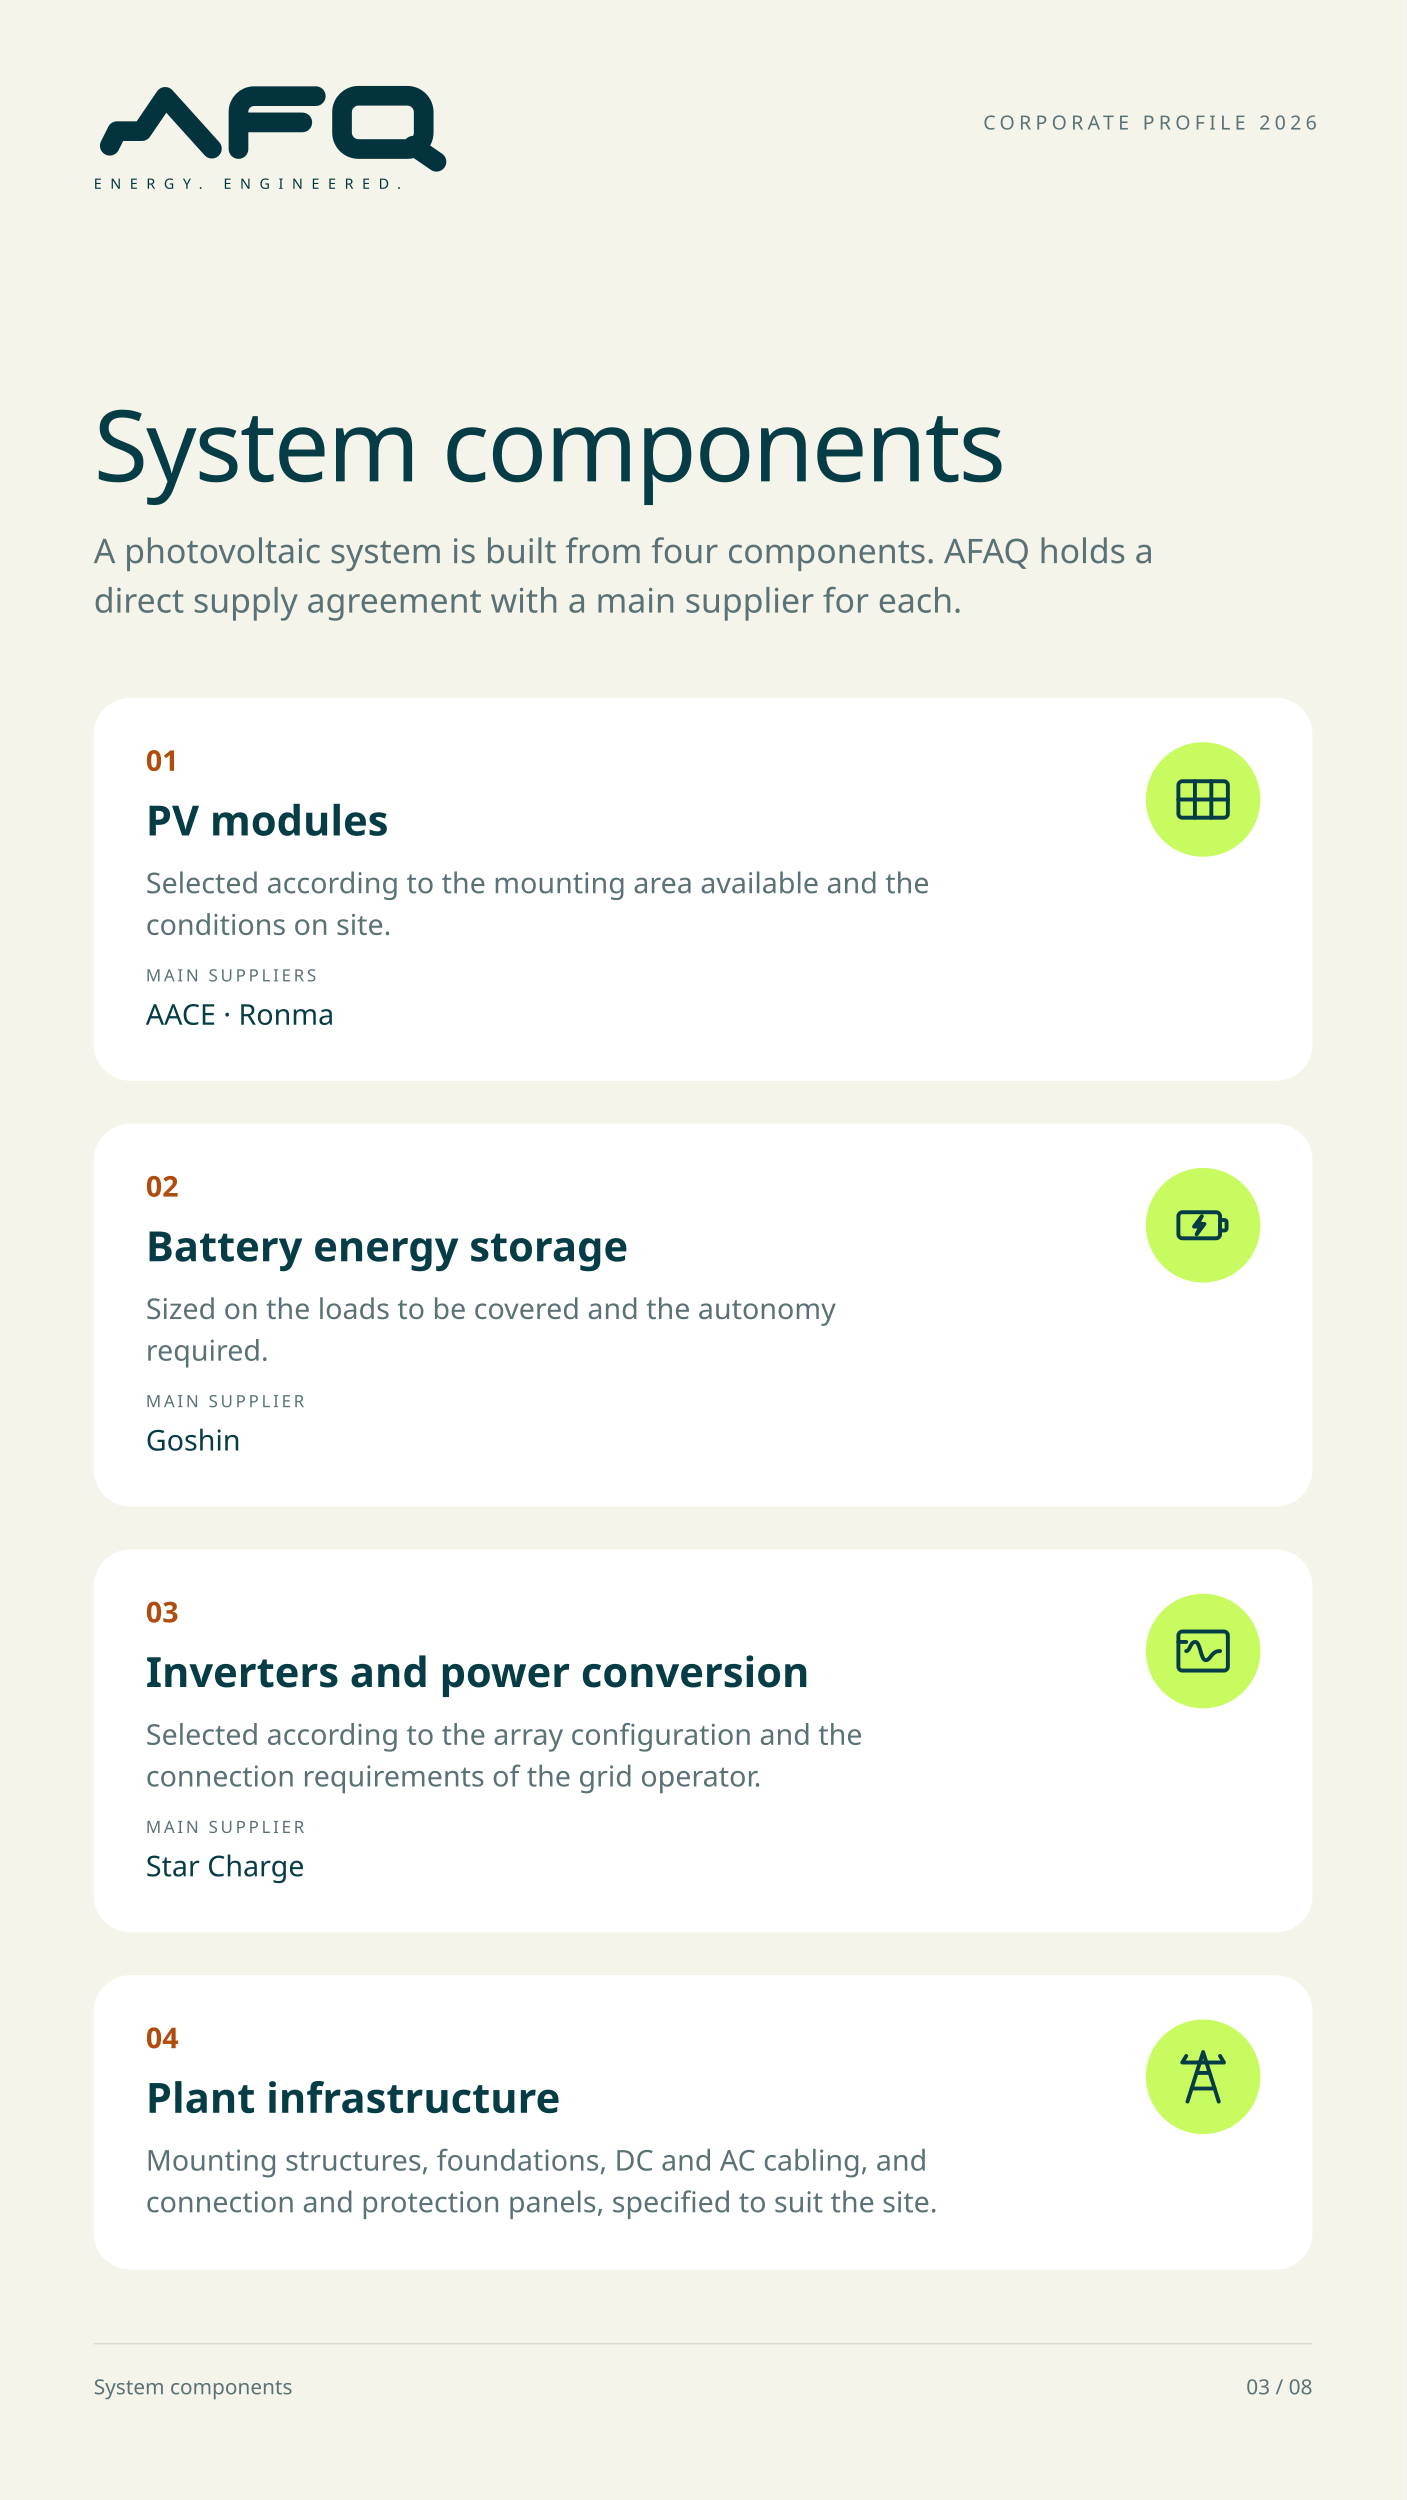
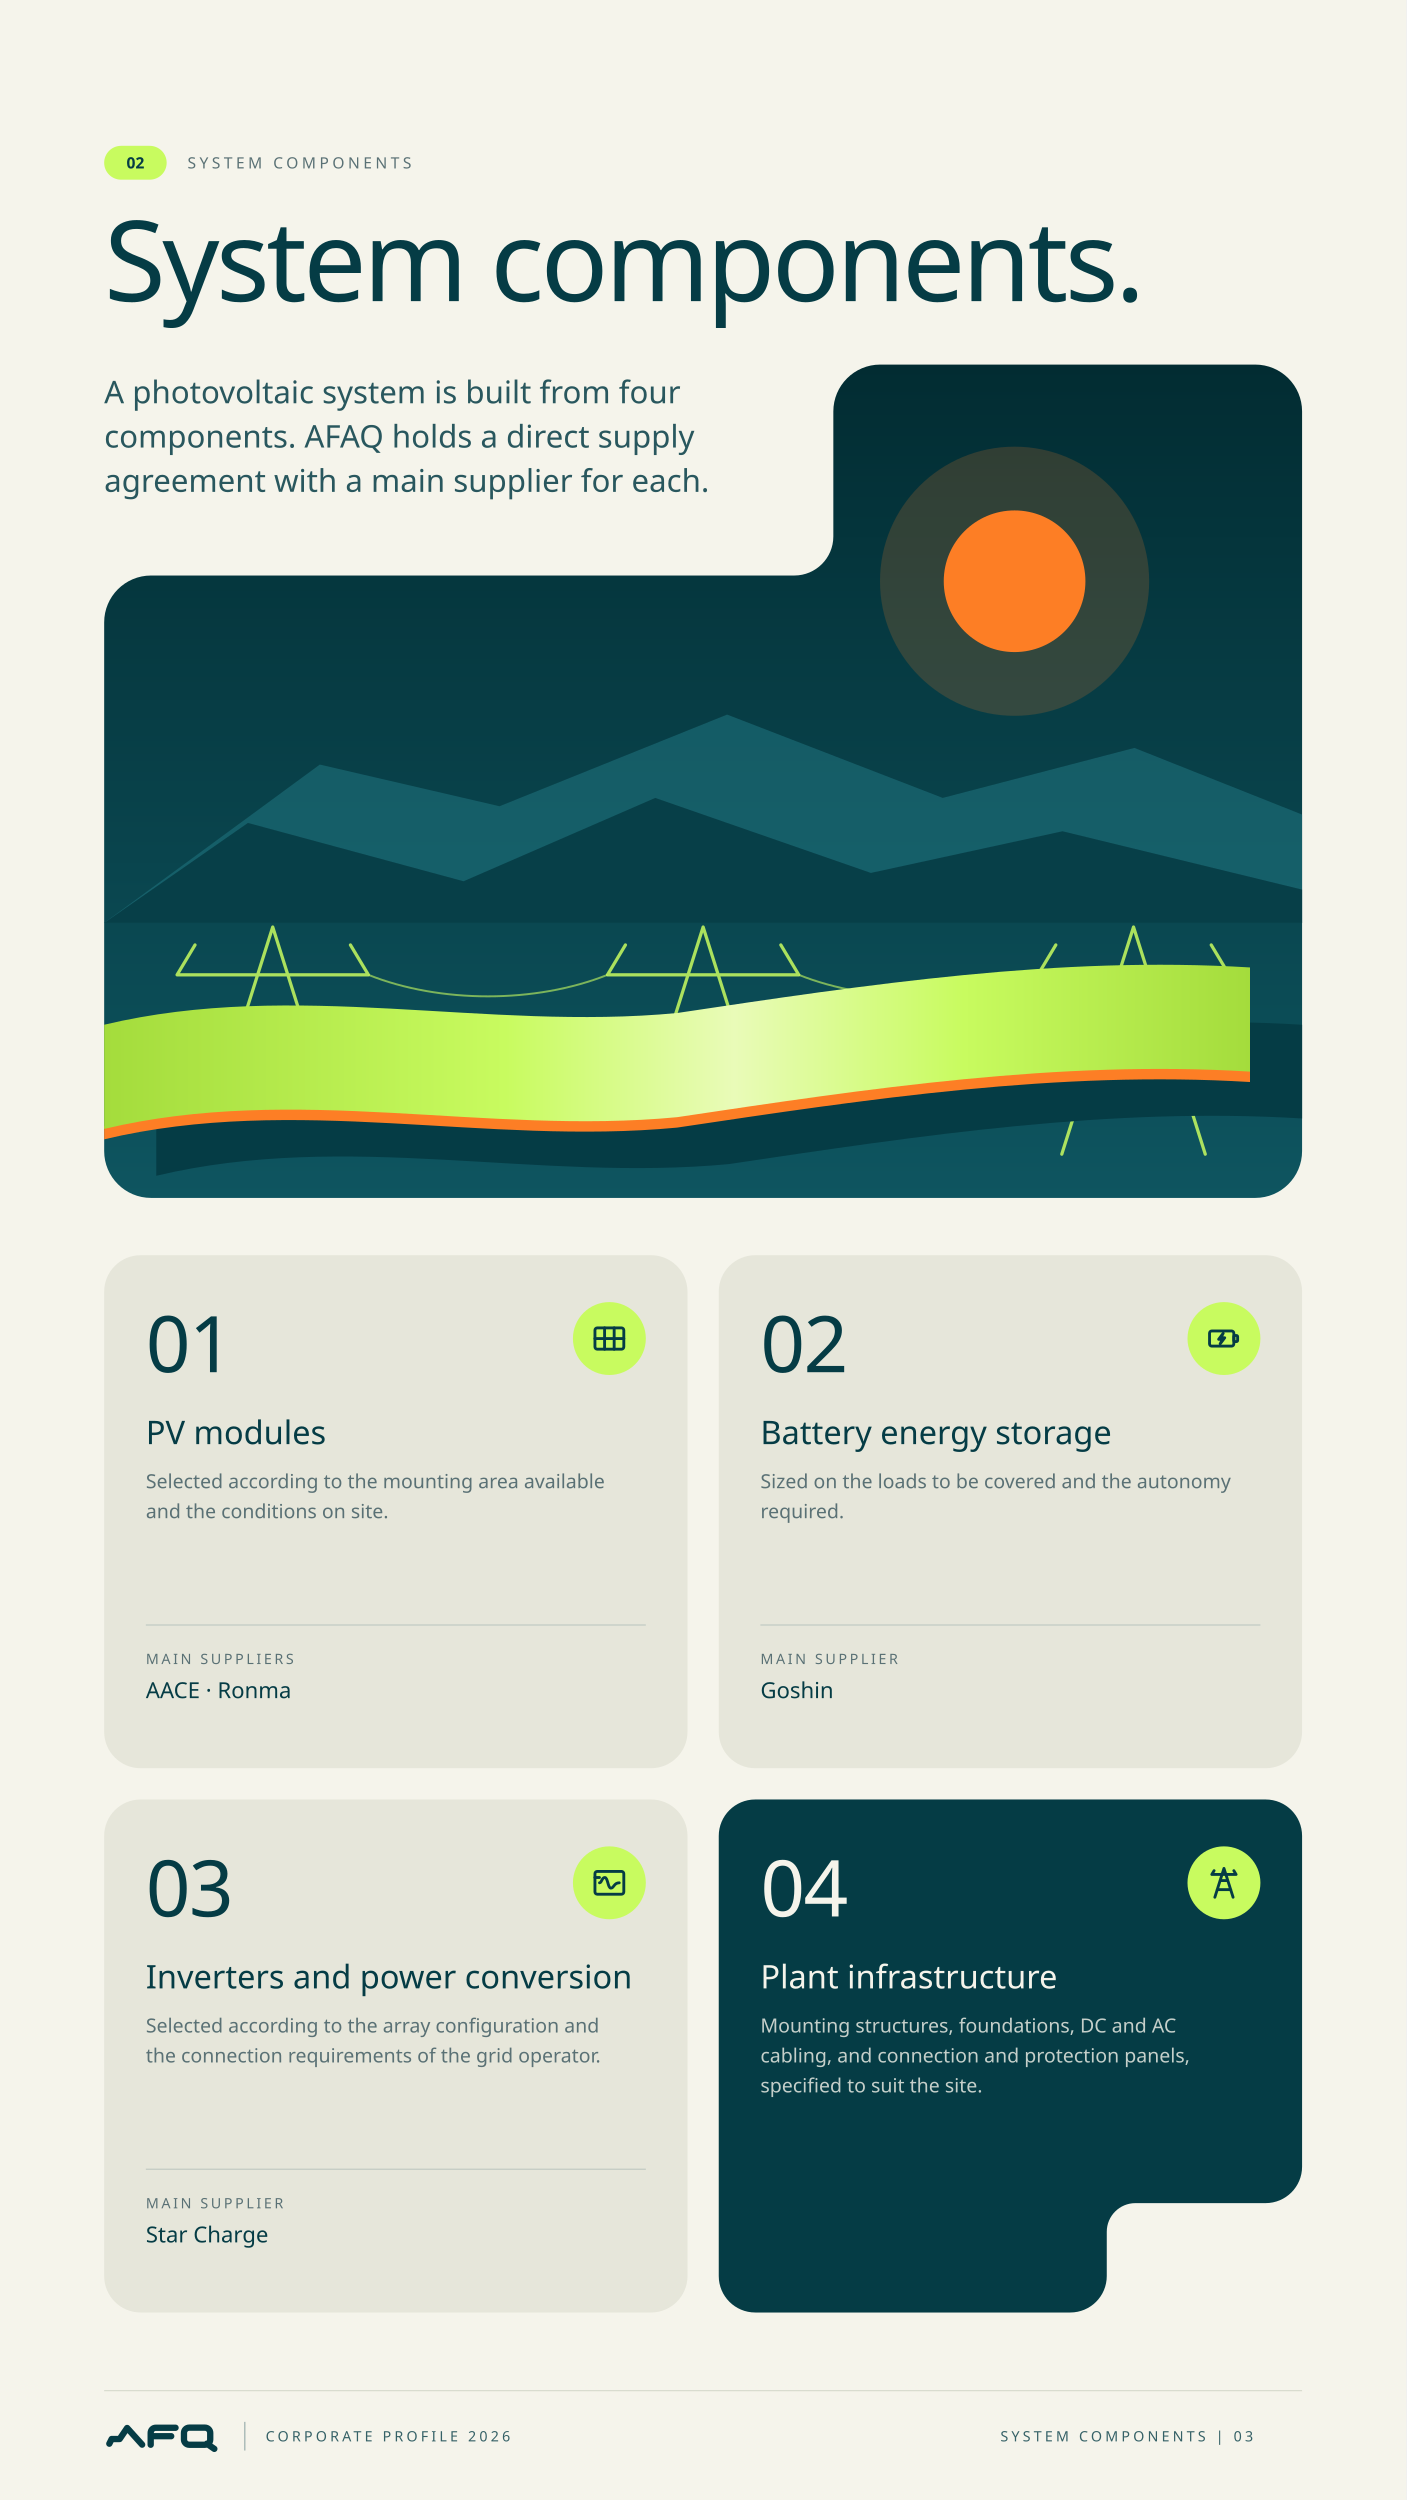
<svg xmlns="http://www.w3.org/2000/svg" width="1080" height="1920" viewBox="0 0 1080 1920">
+   <defs>
+     <linearGradient id="grad-1" gradientUnits="userSpaceOnUse" x1="0" y1="280" x2="0" y2="920">
+       <stop offset="0" stop-color="#022C32" stop-opacity="1" />
+       <stop offset="1" stop-color="#0E5560" stop-opacity="1" />
+     </linearGradient>
+     <linearGradient id="grad-2" gradientUnits="userSpaceOnUse" x1="80" y1="0" x2="960" y2="0">
+       <stop offset="0" stop-color="#A4DC3C" stop-opacity="1" />
+       <stop offset="0.35" stop-color="#C8FB5F" stop-opacity="1" />
+       <stop offset="0.55" stop-color="#E9FBB8" stop-opacity="1" />
+       <stop offset="0.75" stop-color="#C8FB5F" stop-opacity="1" />
+       <stop offset="1" stop-color="#A4DC3C" stop-opacity="1" />
+     </linearGradient>
+   </defs>
  <rect id="Background" x="0" y="0" width="1080" height="1920" fill="#F5F4EB" />
-   <g id="Header">
-     <g id="Logo-Lockup">
-       <g id="Wordmark-AFQ">
-         <path id="Letter-A" d="M 84.32 111.92 L 89.92 100.72 L 108.96 100.72 L 126.88 74.4 L 162.72 114.16" fill="none" stroke="#03343D" stroke-width="15.12" stroke-linecap="round" stroke-linejoin="round" />
-         <path id="Letter-F" d="M 183.16 114.44 L 183.16 85.88 C 183.16 79.22 188.54 73.84 195.2 73.84 L 242.52 73.84 M 183.16 94 L 232.16 94" fill="none" stroke="#03343D" stroke-width="15.12" stroke-linecap="round" stroke-linejoin="round" />
-         <path id="Letter-Q" d="M 262.68 86.16 C 262.68 79.2 268.32 73.56 275.28 73.56 L 312.8 73.56 C 319.76 73.56 325.4 79.2 325.4 86.16 L 325.4 101.84 C 325.4 108.8 319.76 114.44 312.8 114.44 L 275.28 114.44 C 268.32 114.44 262.68 108.8 262.68 101.84 Z M 317.28 111.92 L 335.2 124.24" fill="none" stroke="#03343D" stroke-width="15.12" stroke-linecap="round" stroke-linejoin="round" />
+   <g id="Eyebrow">
+     <rect id="Eyebrow-Pill" x="80" y="112" width="48" height="26" rx="13" fill="#C8FB5F" />
+     <text id="Eyebrow-Number" x="104" y="129.37" font-family="Inter-SemiBold" font-size="12" font-weight="600" fill="#053C45" text-anchor="middle">02</text>
+     <text id="Eyebrow-Label" x="144" y="129.37" font-family="Inter-Medium" font-size="12" font-weight="500" fill="#5A7175" letter-spacing="2.64">SYSTEM COMPONENTS</text>
+   </g>
+   <text id="Title" x="80" y="231.28" font-family="Inter-Light" font-size="86" font-weight="300" fill="#053C45" letter-spacing="-2.58">System components.</text>
+   <g id="Subtitle">
+     <text id="Subtitle-line" x="80" y="309.73" font-family="Inter-Regular" font-size="24" font-weight="400" fill="#053C45" opacity="0.85">A photovoltaic system is built from four</text>
+     <text id="Subtitle-line-2" x="80" y="343.73" font-family="Inter-Regular" font-size="24" font-weight="400" fill="#053C45" opacity="0.85">components. AFAQ holds a direct supply</text>
+     <text id="Subtitle-line-3" x="80" y="377.73" font-family="Inter-Regular" font-size="24" font-weight="400" fill="#053C45" opacity="0.85">agreement with a main supplier for each.</text>
+   </g>
+   <g id="Photo-Plant">
+     <path id="Photo-Plant__set-image-fill" d="M 640 316 C 640 296.12 656.12 280 676 280 L 964 280 C 983.88 280 1000 296.12 1000 316 L 1000 884 C 1000 903.88 983.88 920 964 920 L 116 920 C 96.12 920 80 903.88 80 884 L 80 478 C 80 458.12 96.12 442 116 442 L 610 442 C 626.57 442 640 428.57 640 412 Z" fill="url(#grad-1)" />
+     <g id="Placeholder-Art--delete-after-placing-photo">
+       <circle id="Sun-Glow" cx="779.2" cy="446.4" r="103.36" fill="#FD7E25" opacity="0.18" />
+       <circle id="Sun" cx="779.2" cy="446.4" r="54.4" fill="#FD7E25" />
+       <path id="Mountains-Far" d="M 80 708.8 L 245.6 587.2 L 383.6 619.2 L 558.4 548.8 L 724 612.8 L 871.2 574.4 L 1000 625.6 L 1000 708.8 Z" fill="#1F7580" opacity="0.55" />
+       <path id="Mountains-Near" d="M 80 708.8 L 190.4 632 L 356 676.8 L 503.2 612.8 L 668.8 670.4 L 816 638.4 L 1000 683.2 L 1000 708.8 Z" fill="#053C45" opacity="0.9" />
+       <g id="Transmission-Line">
+         <path id="Pylon-1" d="M 209.45 711.95 L 154.36 886.4 M 209.45 711.95 L 264.55 886.4 M 168.14 840.49 L 250.77 840.49 M 186.5 785.4 L 232.41 785.4 M 136 748.67 L 282.91 748.67 M 136 748.67 L 149.77 725.72 M 282.91 748.67 L 269.14 725.72" fill="none" stroke="#C8FB5F" stroke-width="2.5" stroke-linecap="round" stroke-linejoin="round" opacity="0.85" />
+         <path id="Pylon-2" d="M 540 711.95 L 484.91 886.4 M 540 711.95 L 595.09 886.4 M 498.68 840.49 L 581.32 840.49 M 517.05 785.4 L 562.95 785.4 M 466.55 748.67 L 613.45 748.67 M 466.55 748.67 L 480.32 725.72 M 613.45 748.67 L 599.68 725.72" fill="none" stroke="#C8FB5F" stroke-width="2.5" stroke-linecap="round" stroke-linejoin="round" opacity="0.85" />
+         <path id="Pylon-3" d="M 870.55 711.95 L 815.45 886.4 M 870.55 711.95 L 925.64 886.4 M 829.23 840.49 L 911.86 840.49 M 847.59 785.4 L 893.5 785.4 M 797.09 748.67 L 944 748.67 M 797.09 748.67 L 810.86 725.72 M 944 748.67 L 930.23 725.72" fill="none" stroke="#C8FB5F" stroke-width="2.5" stroke-linecap="round" stroke-linejoin="round" opacity="0.85" />
+         <path id="Cable-1" d="M 282.91 748.67 C 338 770.71 411.45 770.71 466.55 748.67" fill="none" stroke="#C8FB5F" stroke-width="1.5" stroke-linecap="butt" stroke-linejoin="round" opacity="0.6" />
+         <path id="Cable-2" d="M 613.45 748.67 C 668.55 770.71 742 770.71 797.09 748.67" fill="none" stroke="#C8FB5F" stroke-width="1.5" stroke-linecap="butt" stroke-linejoin="round" opacity="0.6" />
      </g>
-       <text id="Tagline" x="72" y="145" font-family="Inter-Medium" font-size="11" font-weight="500" fill="#03343D" letter-spacing="6.6">ENERGY. ENGINEERED.</text>
    </g>
-     <text id="Eyebrow" x="1011.3" y="99.46" font-family="Inter-Medium" font-size="15" font-weight="500" fill="#5A7175" letter-spacing="3.3" text-anchor="end">CORPORATE PROFILE 2026</text>
  </g>
-   <text id="Title" x="72" y="369.65" font-family="Inter-Light" font-size="76" font-weight="300" fill="#053C45" letter-spacing="-1.52">System components</text>
-   <g id="Subtitle">
-     <text id="Subtitle-line" x="72" y="432.46" font-family="Inter-Regular" font-size="26" font-weight="400" fill="#5A7175">A photovoltaic system is built from four components. AFAQ holds a</text>
-     <text id="Subtitle-line-2" x="72" y="470.46" font-family="Inter-Regular" font-size="26" font-weight="400" fill="#5A7175">direct supply agreement with a main supplier for each.</text>
+   <g id="Ribbon">
+     <path id="Ribbon-Teal" d="M 120 831 C 267 796 413 836 560 822 C 707 800 853 778 1000 787 L 1000 859 C 853 850 707 872 560 894 C 413 908 267 868 120 903 Z" fill="#053C45" />
+     <path id="Ribbon-Orange" d="M 80 865 C 227 830 373 870 520 856 C 667 834 813 812 960 821 L 960 831 C 813 822 667 844 520 866 C 373 880 227 840 80 875 Z" fill="#FD7E25" />
+     <path id="Ribbon-Lime" d="M 80 787 C 227 752 373 792 520 778 C 667 756 813 734 960 743 L 960 823 C 813 814 667 836 520 858 C 373 872 227 832 80 867 Z" fill="url(#grad-2)" />
  </g>
  <g id="Card-01">
-     <rect id="Card-Shape" x="72" y="536" width="936" height="294" rx="28" fill="#FFFFFF" />
-     <text id="Number" x="112" y="592" font-family="Inter-SemiBold" font-size="22" font-weight="600" fill="#B04C0E">01</text>
-     <circle id="Icon-Disc" cx="924" cy="614" r="44" fill="#C8FB5F" />
+     <rect id="Card-Shape" x="80" y="964" width="448" height="394" rx="28" fill="#E6E6DA" />
+     <text id="Number" x="112" y="1053.83" font-family="Inter-Light" font-size="60" font-weight="300" fill="#053C45" letter-spacing="-1.2">01</text>
+     <circle id="Icon-Disc" cx="468" cy="1028" r="28" fill="#C8FB5F" />
    <g id="Icon">
-       <path id="Icon-pv-module-1" d="M 905 603 C 905 601.34 906.34 600 908 600 L 940 600 C 941.66 600 943 601.34 943 603 L 943 625 C 943 626.66 941.66 628 940 628 L 908 628 C 906.34 628 905 626.66 905 625 Z" fill="none" stroke="#053C45" stroke-width="3" stroke-linecap="round" stroke-linejoin="round" />
-       <path id="Icon-pv-module-2" d="M 917.7 600 L 917.7 628 M 930.3 600 L 930.3 628 M 905 614 L 943 614" fill="none" stroke="#053C45" stroke-width="3" stroke-linecap="round" stroke-linejoin="round" />
+       <path id="Icon-pv-module-1" d="M 456.92 1021.58 C 456.92 1020.62 457.7 1019.83 458.67 1019.83 L 477.33 1019.83 C 478.3 1019.83 479.08 1020.62 479.08 1021.58 L 479.08 1034.42 C 479.08 1035.38 478.3 1036.17 477.33 1036.17 L 458.67 1036.17 C 457.7 1036.17 456.92 1035.38 456.92 1034.42 Z" fill="none" stroke="#053C45" stroke-width="2.2" stroke-linecap="round" stroke-linejoin="round" />
+       <path id="Icon-pv-module-2" d="M 464.32 1019.83 L 464.32 1036.17 M 471.68 1019.83 L 471.68 1036.17 M 456.92 1028 L 479.08 1028" fill="none" stroke="#053C45" stroke-width="2.2" stroke-linecap="round" stroke-linejoin="round" />
    </g>
-     <text id="Card-Title" x="112" y="641.64" font-family="Inter-SemiBold" font-size="32" font-weight="600" fill="#053C45">PV modules</text>
+     <text id="Card-Title" x="112" y="1109.09" font-family="Inter-Regular" font-size="25" font-weight="400" fill="#053C45">PV modules</text>
    <g id="Card-Note">
-       <text id="Card-Note-line" x="112" y="686" font-family="Inter-Regular" font-size="22" font-weight="400" fill="#5A7175">Selected according to the mounting area available and the</text>
-       <text id="Card-Note-line-2" x="112" y="718" font-family="Inter-Regular" font-size="22" font-weight="400" fill="#5A7175">conditions on site.</text>
+       <text id="Card-Note-line" x="112" y="1142.96" font-family="Inter-Regular" font-size="15" font-weight="400" fill="#5A7175">Selected according to the mounting area available</text>
+       <text id="Card-Note-line-2" x="112" y="1165.96" font-family="Inter-Regular" font-size="15" font-weight="400" fill="#5A7175">and the conditions on site.</text>
    </g>
-     <text id="Supplier-Label" x="112" y="753.73" font-family="Inter-Medium" font-size="13" font-weight="500" fill="#5A7175" letter-spacing="2.08">MAIN SUPPLIERS</text>
-     <text id="Supplier" x="112" y="787" font-family="Inter-Medium" font-size="22" font-weight="500" fill="#053C45">AACE · Ronma</text>
+     <path id="Card-Divider" d="M 112 1248 L 496 1248" fill="none" stroke="#053C45" stroke-width="1" stroke-linecap="butt" stroke-linejoin="round" opacity="0.15" />
+     <text id="Supplier-Label" x="112" y="1278" font-family="Inter-Medium" font-size="11" font-weight="500" fill="#5A7175" letter-spacing="1.98">MAIN SUPPLIERS</text>
+     <text id="Supplier" x="112" y="1304.18" font-family="Inter-Medium" font-size="17" font-weight="500" fill="#053C45">AACE · Ronma</text>
  </g>
  <g id="Card-02">
-     <rect id="Card-Shape-2" x="72" y="863" width="936" height="294" rx="28" fill="#FFFFFF" />
-     <text id="Number-2" x="112" y="919" font-family="Inter-SemiBold" font-size="22" font-weight="600" fill="#B04C0E">02</text>
-     <circle id="Icon-Disc-2" cx="924" cy="941" r="44" fill="#C8FB5F" />
+     <rect id="Card-Shape-2" x="552" y="964" width="448" height="394" rx="28" fill="#E6E6DA" />
+     <text id="Number-2" x="584" y="1053.83" font-family="Inter-Light" font-size="60" font-weight="300" fill="#053C45" letter-spacing="-1.2">02</text>
+     <circle id="Icon-Disc-2" cx="940" cy="1028" r="28" fill="#C8FB5F" />
    <g id="Icon-2">
-       <path id="Icon-battery-1" d="M 905 934 C 905 932.34 906.34 931 908 931 L 934 931 C 935.66 931 937 932.34 937 934 L 937 948 C 937 949.66 935.66 951 934 951 L 908 951 C 906.34 951 905 949.66 905 948 Z" fill="none" stroke="#053C45" stroke-width="3" stroke-linecap="round" stroke-linejoin="round" />
-       <path id="Icon-battery-2" d="M 937 938.5 C 937 937.67 937.67 937 938.5 937 L 940.5 937 C 941.33 937 942 937.67 942 938.5 L 942 943.5 C 942 944.33 941.33 945 940.5 945 L 938.5 945 C 937.67 945 937 944.33 937 943.5 Z" fill="none" stroke="#053C45" stroke-width="3" stroke-linecap="round" stroke-linejoin="round" />
-       <path id="Icon-battery-3" d="M 923 934 L 917 942 L 922 942 L 919 948 L 925 940 L 920 940 Z" fill="none" stroke="#053C45" stroke-width="3" stroke-linecap="round" stroke-linejoin="round" />
+       <path id="Icon-battery-1" d="M 928.92 1023.92 C 928.92 1022.95 929.7 1022.17 930.67 1022.17 L 945.83 1022.17 C 946.8 1022.17 947.58 1022.95 947.58 1023.92 L 947.58 1032.08 C 947.58 1033.05 946.8 1033.83 945.83 1033.83 L 930.67 1033.83 C 929.7 1033.83 928.92 1033.05 928.92 1032.08 Z" fill="none" stroke="#053C45" stroke-width="2.2" stroke-linecap="round" stroke-linejoin="round" />
+       <path id="Icon-battery-2" d="M 947.58 1026.54 C 947.58 1026.06 947.97 1025.67 948.46 1025.67 L 949.62 1025.67 C 950.11 1025.67 950.5 1026.06 950.5 1026.54 L 950.5 1029.46 C 950.5 1029.94 950.11 1030.33 949.62 1030.33 L 948.46 1030.33 C 947.97 1030.33 947.58 1029.94 947.58 1029.46 Z" fill="none" stroke="#053C45" stroke-width="2.2" stroke-linecap="round" stroke-linejoin="round" />
+       <path id="Icon-battery-3" d="M 939.42 1023.92 L 935.92 1028.58 L 938.83 1028.58 L 937.08 1032.08 L 940.58 1027.42 L 937.67 1027.42 Z" fill="none" stroke="#053C45" stroke-width="2.2" stroke-linecap="round" stroke-linejoin="round" />
    </g>
-     <text id="Card-Title-2" x="112" y="968.64" font-family="Inter-SemiBold" font-size="32" font-weight="600" fill="#053C45">Battery energy storage</text>
+     <text id="Card-Title-2" x="584" y="1109.09" font-family="Inter-Regular" font-size="25" font-weight="400" fill="#053C45">Battery energy storage</text>
    <g id="Card-Note-2">
-       <text id="Card-Note-line-3" x="112" y="1013" font-family="Inter-Regular" font-size="22" font-weight="400" fill="#5A7175">Sized on the loads to be covered and the autonomy</text>
-       <text id="Card-Note-line-4" x="112" y="1045" font-family="Inter-Regular" font-size="22" font-weight="400" fill="#5A7175">required.</text>
+       <text id="Card-Note-line-3" x="584" y="1142.96" font-family="Inter-Regular" font-size="15" font-weight="400" fill="#5A7175">Sized on the loads to be covered and the autonomy</text>
+       <text id="Card-Note-line-4" x="584" y="1165.96" font-family="Inter-Regular" font-size="15" font-weight="400" fill="#5A7175">required.</text>
    </g>
-     <text id="Supplier-Label-2" x="112" y="1080.73" font-family="Inter-Medium" font-size="13" font-weight="500" fill="#5A7175" letter-spacing="2.08">MAIN SUPPLIER</text>
-     <text id="Supplier-2" x="112" y="1114" font-family="Inter-Medium" font-size="22" font-weight="500" fill="#053C45">Goshin</text>
+     <path id="Card-Divider-2" d="M 584 1248 L 968 1248" fill="none" stroke="#053C45" stroke-width="1" stroke-linecap="butt" stroke-linejoin="round" opacity="0.15" />
+     <text id="Supplier-Label-2" x="584" y="1278" font-family="Inter-Medium" font-size="11" font-weight="500" fill="#5A7175" letter-spacing="1.98">MAIN SUPPLIER</text>
+     <text id="Supplier-2" x="584" y="1304.18" font-family="Inter-Medium" font-size="17" font-weight="500" fill="#053C45">Goshin</text>
  </g>
  <g id="Card-03">
-     <rect id="Card-Shape-3" x="72" y="1190" width="936" height="294" rx="28" fill="#FFFFFF" />
-     <text id="Number-3" x="112" y="1246" font-family="Inter-SemiBold" font-size="22" font-weight="600" fill="#B04C0E">03</text>
-     <circle id="Icon-Disc-3" cx="924" cy="1268" r="44" fill="#C8FB5F" />
+     <rect id="Card-Shape-3" x="80" y="1382" width="448" height="394" rx="28" fill="#E6E6DA" />
+     <text id="Number-3" x="112" y="1471.83" font-family="Inter-Light" font-size="60" font-weight="300" fill="#053C45" letter-spacing="-1.2">03</text>
+     <circle id="Icon-Disc-3" cx="468" cy="1446" r="28" fill="#C8FB5F" />
    <g id="Icon-3">
-       <path id="Icon-inverter-1" d="M 905 1256 C 905 1254.34 906.34 1253 908 1253 L 940 1253 C 941.66 1253 943 1254.34 943 1256 L 943 1280 C 943 1281.66 941.66 1283 940 1283 L 908 1283 C 906.34 1283 905 1281.66 905 1280 Z" fill="none" stroke="#053C45" stroke-width="3" stroke-linecap="round" stroke-linejoin="round" />
-       <path id="Icon-inverter-2" d="M 911 1268 C 914 1268 914 1261 918 1261 C 922 1261 922 1275 926 1275 C 930 1275 930 1268 937 1268" fill="none" stroke="#053C45" stroke-width="3" stroke-linecap="round" stroke-linejoin="round" />
-       <path id="Icon-inverter-3" d="M 905 1261 L 911 1261" fill="none" stroke="#053C45" stroke-width="3" stroke-linecap="round" stroke-linejoin="round" />
+       <path id="Icon-inverter-1" d="M 456.92 1439 C 456.92 1438.03 457.7 1437.25 458.67 1437.25 L 477.33 1437.25 C 478.3 1437.25 479.08 1438.03 479.08 1439 L 479.08 1453 C 479.08 1453.97 478.3 1454.75 477.33 1454.75 L 458.67 1454.75 C 457.7 1454.75 456.92 1453.97 456.92 1453 Z" fill="none" stroke="#053C45" stroke-width="2.2" stroke-linecap="round" stroke-linejoin="round" />
+       <path id="Icon-inverter-2" d="M 460.42 1446 C 462.17 1446 462.17 1441.92 464.5 1441.92 C 466.83 1441.92 466.83 1450.08 469.17 1450.08 C 471.5 1450.08 471.5 1446 475.58 1446" fill="none" stroke="#053C45" stroke-width="2.2" stroke-linecap="round" stroke-linejoin="round" />
+       <path id="Icon-inverter-3" d="M 456.92 1441.92 L 460.42 1441.92" fill="none" stroke="#053C45" stroke-width="2.2" stroke-linecap="round" stroke-linejoin="round" />
    </g>
-     <text id="Card-Title-3" x="112" y="1295.64" font-family="Inter-SemiBold" font-size="32" font-weight="600" fill="#053C45">Inverters and power conversion</text>
+     <text id="Card-Title-3" x="112" y="1527.09" font-family="Inter-Regular" font-size="25" font-weight="400" fill="#053C45">Inverters and power conversion</text>
    <g id="Card-Note-3">
-       <text id="Card-Note-line-5" x="112" y="1340" font-family="Inter-Regular" font-size="22" font-weight="400" fill="#5A7175">Selected according to the array configuration and the</text>
-       <text id="Card-Note-line-6" x="112" y="1372" font-family="Inter-Regular" font-size="22" font-weight="400" fill="#5A7175">connection requirements of the grid operator.</text>
+       <text id="Card-Note-line-5" x="112" y="1560.96" font-family="Inter-Regular" font-size="15" font-weight="400" fill="#5A7175">Selected according to the array configuration and</text>
+       <text id="Card-Note-line-6" x="112" y="1583.96" font-family="Inter-Regular" font-size="15" font-weight="400" fill="#5A7175">the connection requirements of the grid operator.</text>
    </g>
-     <text id="Supplier-Label-3" x="112" y="1407.73" font-family="Inter-Medium" font-size="13" font-weight="500" fill="#5A7175" letter-spacing="2.08">MAIN SUPPLIER</text>
-     <text id="Supplier-3" x="112" y="1441" font-family="Inter-Medium" font-size="22" font-weight="500" fill="#053C45">Star Charge</text>
+     <path id="Card-Divider-3" d="M 112 1666 L 496 1666" fill="none" stroke="#053C45" stroke-width="1" stroke-linecap="butt" stroke-linejoin="round" opacity="0.15" />
+     <text id="Supplier-Label-3" x="112" y="1696" font-family="Inter-Medium" font-size="11" font-weight="500" fill="#5A7175" letter-spacing="1.98">MAIN SUPPLIER</text>
+     <text id="Supplier-3" x="112" y="1722.18" font-family="Inter-Medium" font-size="17" font-weight="500" fill="#053C45">Star Charge</text>
  </g>
  <g id="Card-04">
-     <rect id="Card-Shape-4" x="72" y="1517" width="936" height="226" rx="28" fill="#FFFFFF" />
-     <text id="Number-4" x="112" y="1573" font-family="Inter-SemiBold" font-size="22" font-weight="600" fill="#B04C0E">04</text>
-     <circle id="Icon-Disc-4" cx="924" cy="1595" r="44" fill="#C8FB5F" />
+     <path id="Card-Shape-4" d="M 552 1410 C 552 1394.54 564.54 1382 580 1382 L 972 1382 C 987.46 1382 1000 1394.54 1000 1410 L 1000 1664 C 1000 1679.46 987.46 1692 972 1692 L 872 1692 C 859.85 1692 850 1701.85 850 1714 L 850 1748 C 850 1763.46 837.46 1776 822 1776 L 580 1776 C 564.54 1776 552 1763.46 552 1748 Z" fill="#053C45" />
+     <text id="Number-4" x="584" y="1471.83" font-family="Inter-Light" font-size="60" font-weight="300" fill="#F5F4EB" letter-spacing="-1.2">04</text>
+     <circle id="Icon-Disc-4" cx="940" cy="1446" r="28" fill="#C8FB5F" />
    <g id="Icon-4">
-       <path id="Icon-infrastructure-1" d="M 924 1576 L 912 1614 M 924 1576 L 936 1614 M 915 1604 L 933 1604 M 919 1592 L 929 1592 M 908 1584 L 940 1584 M 908 1584 L 911 1579 M 940 1584 L 937 1579" fill="none" stroke="#053C45" stroke-width="3" stroke-linecap="round" stroke-linejoin="round" />
+       <path id="Icon-infrastructure-1" d="M 940 1434.92 L 933 1457.08 M 940 1434.92 L 947 1457.08 M 934.75 1451.25 L 945.25 1451.25 M 937.08 1444.25 L 942.92 1444.25 M 930.67 1439.58 L 949.33 1439.58 M 930.67 1439.58 L 932.42 1436.67 M 949.33 1439.58 L 947.58 1436.67" fill="none" stroke="#053C45" stroke-width="2.2" stroke-linecap="round" stroke-linejoin="round" />
    </g>
-     <text id="Card-Title-4" x="112" y="1622.64" font-family="Inter-SemiBold" font-size="32" font-weight="600" fill="#053C45">Plant infrastructure</text>
+     <text id="Card-Title-4" x="584" y="1527.09" font-family="Inter-Regular" font-size="25" font-weight="400" fill="#F5F4EB">Plant infrastructure</text>
    <g id="Card-Note-4">
-       <text id="Card-Note-line-7" x="112" y="1667" font-family="Inter-Regular" font-size="22" font-weight="400" fill="#5A7175">Mounting structures, foundations, DC and AC cabling, and</text>
-       <text id="Card-Note-line-8" x="112" y="1699" font-family="Inter-Regular" font-size="22" font-weight="400" fill="#5A7175">connection and protection panels, specified to suit the site.</text>
+       <text id="Card-Note-line-7" x="584" y="1560.96" font-family="Inter-Regular" font-size="15" font-weight="400" fill="#F5F4EB" opacity="0.8">Mounting structures, foundations, DC and AC</text>
+       <text id="Card-Note-line-8" x="584" y="1583.96" font-family="Inter-Regular" font-size="15" font-weight="400" fill="#F5F4EB" opacity="0.8">cabling, and connection and protection panels,</text>
+       <text id="Card-Note-line-9" x="584" y="1606.96" font-family="Inter-Regular" font-size="15" font-weight="400" fill="#F5F4EB" opacity="0.8">specified to suit the site.</text>
    </g>
  </g>
  <g id="Footer">
-     <path id="Footer-Rule" d="M 72 1800 L 1008 1800" fill="none" stroke="#D9DCCF" stroke-width="1" stroke-linecap="butt" stroke-linejoin="round" />
-     <text id="Footer-Section" x="72" y="1838.82" font-family="Inter-Regular" font-size="16" font-weight="400" fill="#5A7175">System components</text>
-     <text id="Footer-Page" x="1008" y="1838.82" font-family="Inter-Medium" font-size="16" font-weight="500" fill="#5A7175" text-anchor="end">03 / 08</text>
+     <path id="Footer-Rule" d="M 80 1836 L 1000 1836" fill="none" stroke="#D9DCCF" stroke-width="1" stroke-linecap="butt" stroke-linejoin="round" />
+     <g id="Footer-Wordmark">
+       <path id="Letter-A" d="M 83.96 1876.76 L 85.76 1873.16 L 91.88 1873.16 L 97.64 1864.7 L 109.16 1877.48" fill="none" stroke="#053C45" stroke-width="4.86" stroke-linecap="round" stroke-linejoin="round" />
+       <path id="Letter-F" d="M 115.73 1877.57 L 115.73 1868.39 C 115.73 1866.25 117.46 1864.52 119.6 1864.52 L 134.81 1864.52 M 115.73 1871 L 131.48 1871" fill="none" stroke="#053C45" stroke-width="4.86" stroke-linecap="round" stroke-linejoin="round" />
+       <path id="Letter-Q" d="M 141.29 1868.48 C 141.29 1866.24 143.1 1864.43 145.34 1864.43 L 157.4 1864.43 C 159.64 1864.43 161.45 1866.24 161.45 1868.48 L 161.45 1873.52 C 161.45 1875.76 159.64 1877.57 157.4 1877.57 L 145.34 1877.57 C 143.1 1877.57 141.29 1875.76 141.29 1873.52 Z M 158.84 1876.76 L 164.6 1880.72" fill="none" stroke="#053C45" stroke-width="4.86" stroke-linecap="round" stroke-linejoin="round" />
+     </g>
+     <path id="Footer-Divider" d="M 188 1860 L 188 1882" fill="none" stroke="#053C45" stroke-width="1" stroke-linecap="butt" stroke-linejoin="round" opacity="0.35" />
+     <text id="Footer-Profile" x="204" y="1875" font-family="Inter-Medium" font-size="11" font-weight="500" fill="#053C45" letter-spacing="2.42" opacity="0.8">CORPORATE PROFILE 2026</text>
+     <text id="Footer-Section" x="962.42" y="1875" font-family="Inter-Medium" font-size="11" font-weight="500" fill="#053C45" letter-spacing="2.42" text-anchor="end" opacity="0.8">SYSTEM COMPONENTS   |   03</text>
  </g>
</svg>
